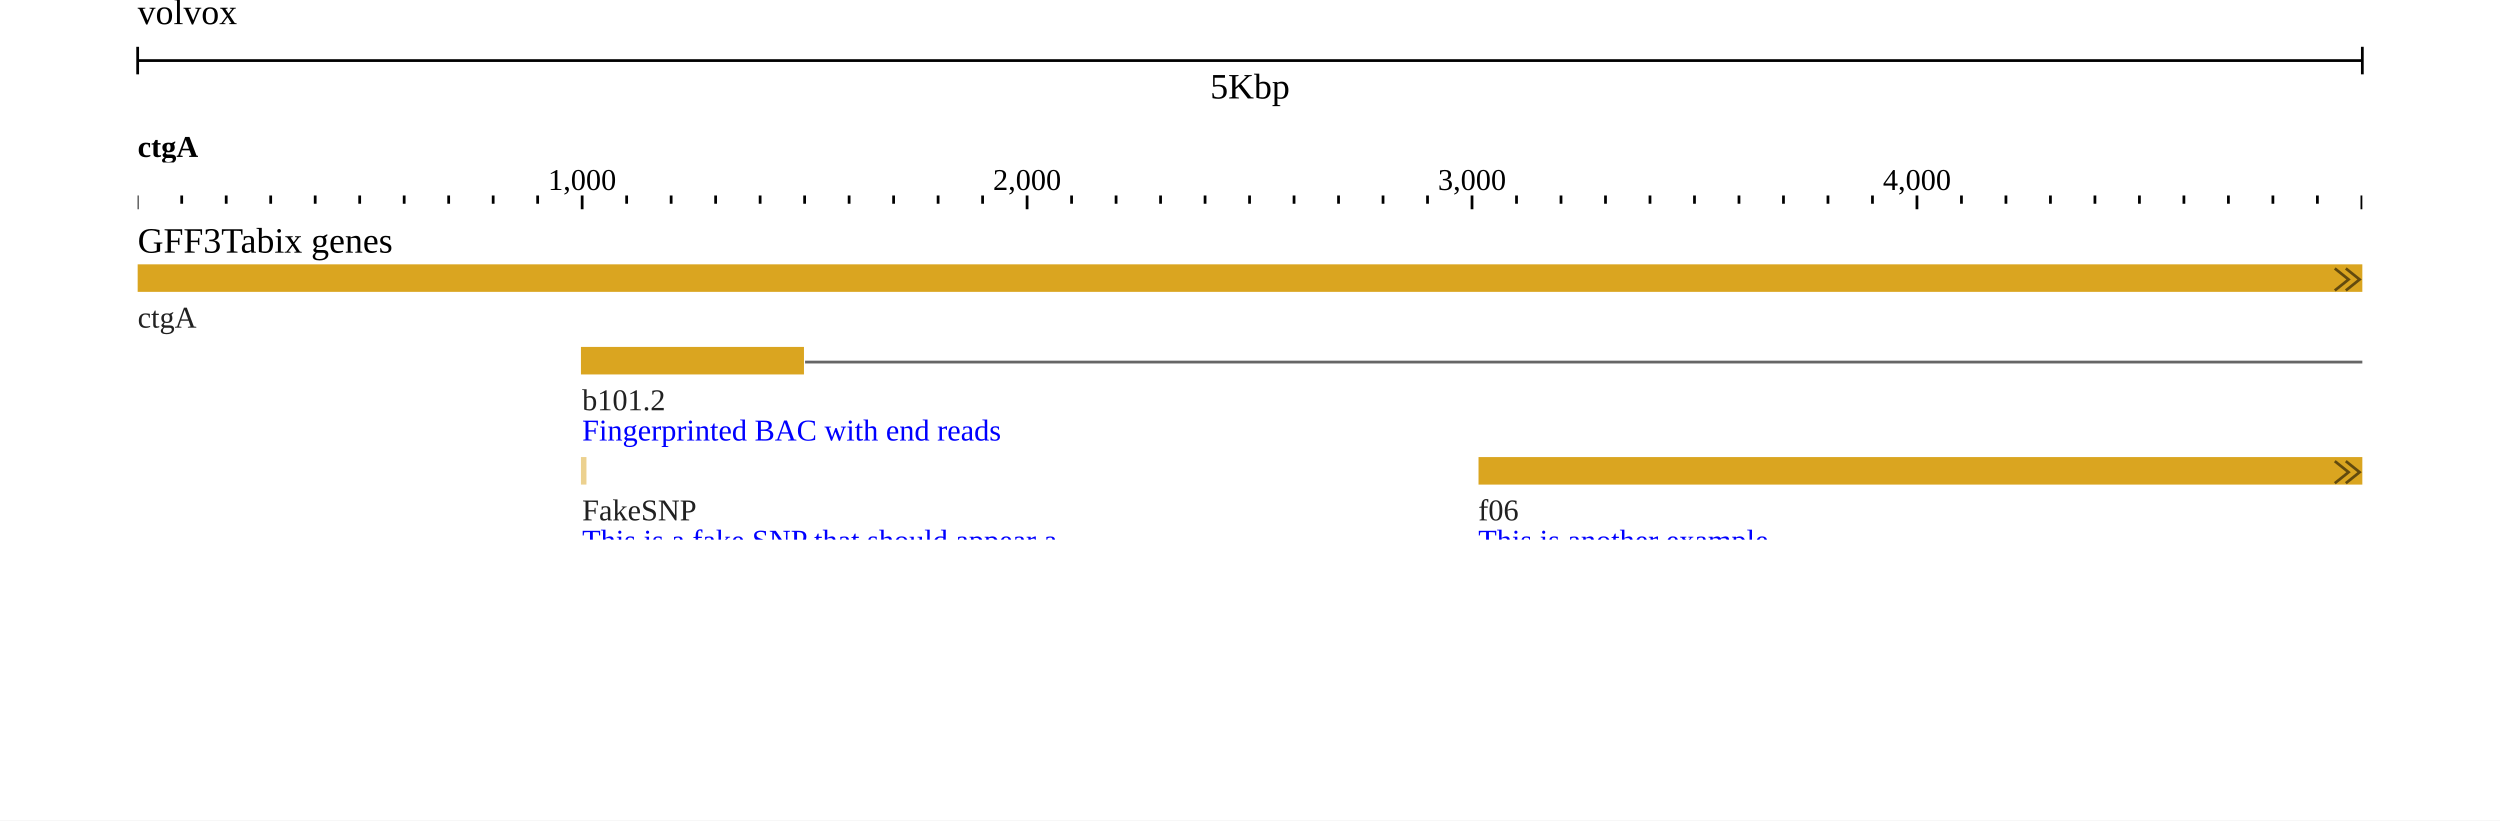
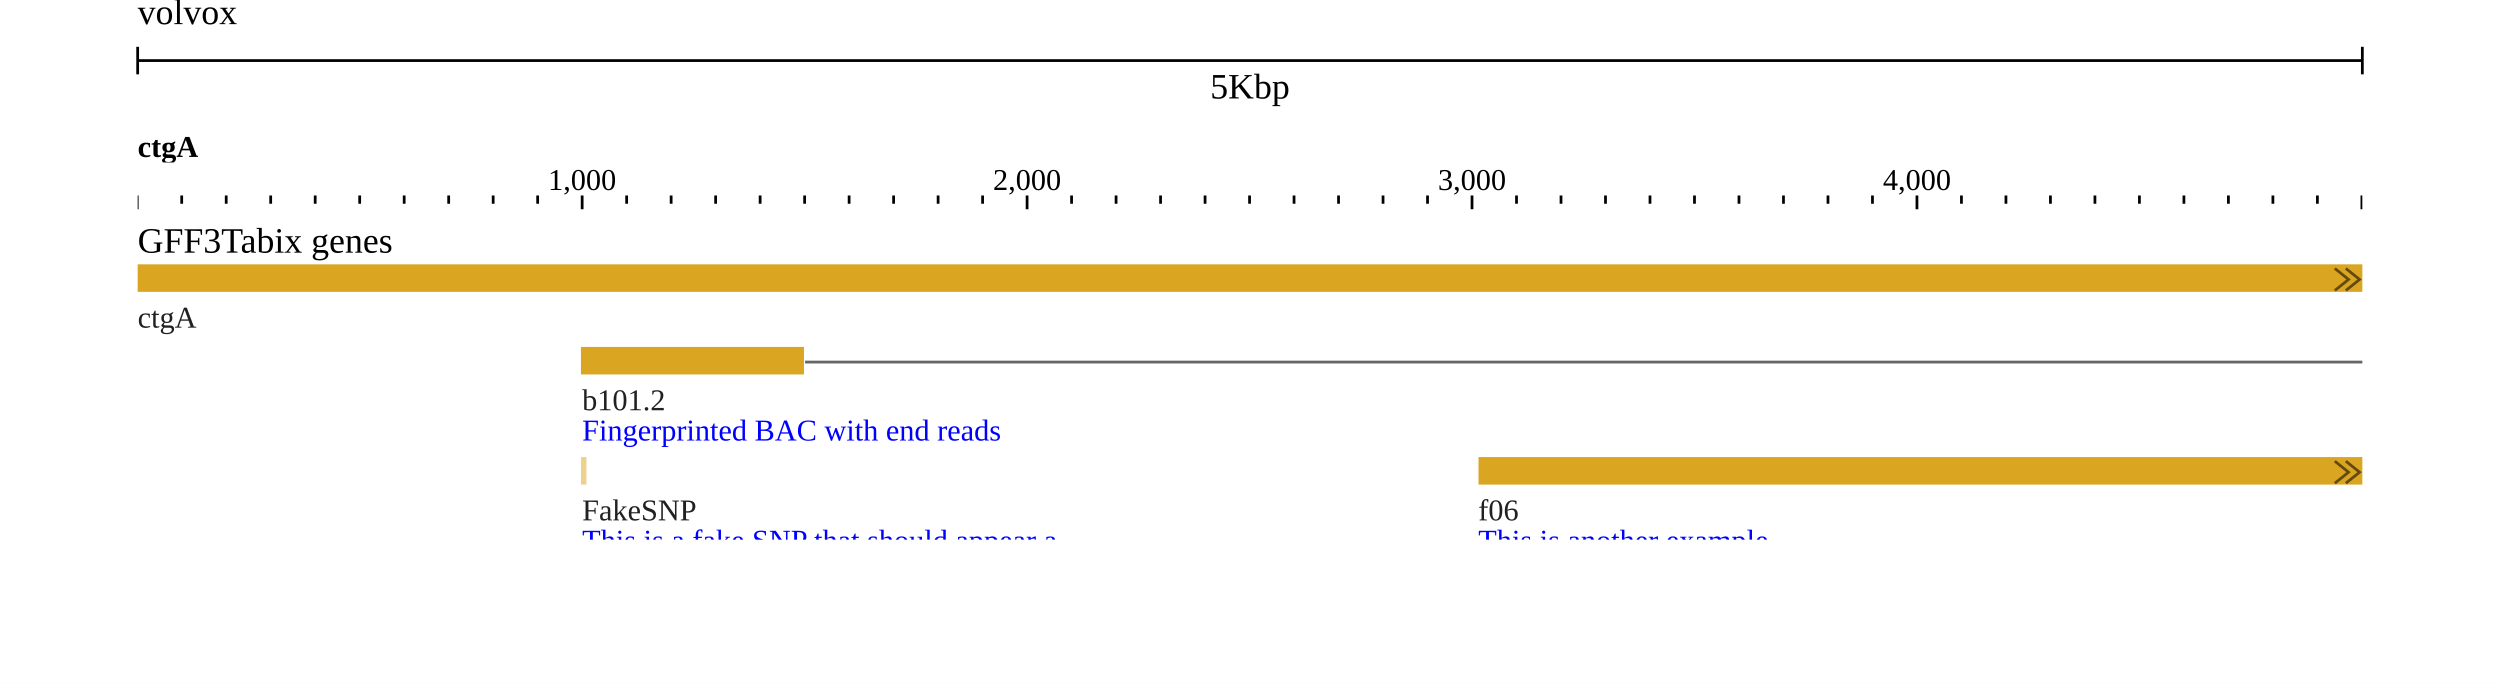
- <svg xmlns="http://www.w3.org/2000/svg" width="908" height="298" viewBox="0 0 908 298">
-   <rect width="908" height="298" fill="#ffffff" />
+ <svg xmlns="http://www.w3.org/2000/svg" width="908" height="248" viewBox="0 0 908 248">
+   <rect width="908" height="248" fill="#ffffff" />
  <g transform="translate(50 0)">
    <g transform="translate(0)">
      <g id="header">
        <text x="0" y="0" dominant-baseline="hanging" font-size="13" fill="#000000">volvox</text>
        <g transform="translate(0 22)">
          <line x1="0" x2="808" y1="0" y2="0" stroke="#000000" />
          <line x1="0" x2="0" y1="-5" y2="5" stroke="#000000" />
          <line x1="808" x2="808" y1="-5" y2="5" stroke="#000000" />
          <text x="404" y="5" text-anchor="middle" dominant-baseline="hanging" font-size="13" fill="#000000">5Kbp</text>
        </g>
        <g transform="translate(0 44)">
          <g transform="translate(0 0)">
            <defs>
              <clipPath id="clip-integration_test-volvox:ctgA:0:5000:0">
-                 <rect x="0" y="0" width="808" height="100" />
+                 <rect x="0" y="0" width="808" height="34" />
              </clipPath>
            </defs>
            <g clip-path="url(#clip-integration_test-volvox:ctgA:0:5000:0)">
              <line x1="-32.482" x2="-32.482" y1="27" y2="30" stroke-width="1" stroke="#000000" />
              <line x1="-16.322" x2="-16.322" y1="27" y2="30" stroke-width="1" stroke="#000000" />
              <line x1="-0.162" x2="-0.162" y1="27" y2="32" stroke-width="1" stroke="#000000" />
              <line x1="15.998" x2="15.998" y1="27" y2="30" stroke-width="1" stroke="#000000" />
              <line x1="32.158" x2="32.158" y1="27" y2="30" stroke-width="1" stroke="#000000" />
              <line x1="48.318" x2="48.318" y1="27" y2="30" stroke-width="1" stroke="#000000" />
              <line x1="64.478" x2="64.478" y1="27" y2="30" stroke-width="1" stroke="#000000" />
              <line x1="80.638" x2="80.638" y1="27" y2="30" stroke-width="1" stroke="#000000" />
              <line x1="96.798" x2="96.798" y1="27" y2="30" stroke-width="1" stroke="#000000" />
              <line x1="112.958" x2="112.958" y1="27" y2="30" stroke-width="1" stroke="#000000" />
              <line x1="129.118" x2="129.118" y1="27" y2="30" stroke-width="1" stroke="#000000" />
              <line x1="145.278" x2="145.278" y1="27" y2="30" stroke-width="1" stroke="#000000" />
              <line x1="161.438" x2="161.438" y1="27" y2="32" stroke-width="1" stroke="#000000" />
              <line x1="177.598" x2="177.598" y1="27" y2="30" stroke-width="1" stroke="#000000" />
              <line x1="193.758" x2="193.758" y1="27" y2="30" stroke-width="1" stroke="#000000" />
              <line x1="209.918" x2="209.918" y1="27" y2="30" stroke-width="1" stroke="#000000" />
              <line x1="226.078" x2="226.078" y1="27" y2="30" stroke-width="1" stroke="#000000" />
              <line x1="242.238" x2="242.238" y1="27" y2="30" stroke-width="1" stroke="#000000" />
              <line x1="258.398" x2="258.398" y1="27" y2="30" stroke-width="1" stroke="#000000" />
              <line x1="274.558" x2="274.558" y1="27" y2="30" stroke-width="1" stroke="#000000" />
              <line x1="290.718" x2="290.718" y1="27" y2="30" stroke-width="1" stroke="#000000" />
              <line x1="306.878" x2="306.878" y1="27" y2="30" stroke-width="1" stroke="#000000" />
              <line x1="323.038" x2="323.038" y1="27" y2="32" stroke-width="1" stroke="#000000" />
              <line x1="339.198" x2="339.198" y1="27" y2="30" stroke-width="1" stroke="#000000" />
              <line x1="355.358" x2="355.358" y1="27" y2="30" stroke-width="1" stroke="#000000" />
              <line x1="371.518" x2="371.518" y1="27" y2="30" stroke-width="1" stroke="#000000" />
              <line x1="387.678" x2="387.678" y1="27" y2="30" stroke-width="1" stroke="#000000" />
              <line x1="403.838" x2="403.838" y1="27" y2="30" stroke-width="1" stroke="#000000" />
              <line x1="419.998" x2="419.998" y1="27" y2="30" stroke-width="1" stroke="#000000" />
              <line x1="436.158" x2="436.158" y1="27" y2="30" stroke-width="1" stroke="#000000" />
              <line x1="452.318" x2="452.318" y1="27" y2="30" stroke-width="1" stroke="#000000" />
              <line x1="468.478" x2="468.478" y1="27" y2="30" stroke-width="1" stroke="#000000" />
              <line x1="484.638" x2="484.638" y1="27" y2="32" stroke-width="1" stroke="#000000" />
              <line x1="500.798" x2="500.798" y1="27" y2="30" stroke-width="1" stroke="#000000" />
              <line x1="516.958" x2="516.958" y1="27" y2="30" stroke-width="1" stroke="#000000" />
              <line x1="533.118" x2="533.118" y1="27" y2="30" stroke-width="1" stroke="#000000" />
              <line x1="549.278" x2="549.278" y1="27" y2="30" stroke-width="1" stroke="#000000" />
              <line x1="565.438" x2="565.438" y1="27" y2="30" stroke-width="1" stroke="#000000" />
              <line x1="581.598" x2="581.598" y1="27" y2="30" stroke-width="1" stroke="#000000" />
              <line x1="597.758" x2="597.758" y1="27" y2="30" stroke-width="1" stroke="#000000" />
              <line x1="613.918" x2="613.918" y1="27" y2="30" stroke-width="1" stroke="#000000" />
              <line x1="630.078" x2="630.078" y1="27" y2="30" stroke-width="1" stroke="#000000" />
              <line x1="646.238" x2="646.238" y1="27" y2="32" stroke-width="1" stroke="#000000" />
              <line x1="662.398" x2="662.398" y1="27" y2="30" stroke-width="1" stroke="#000000" />
              <line x1="678.558" x2="678.558" y1="27" y2="30" stroke-width="1" stroke="#000000" />
              <line x1="694.718" x2="694.718" y1="27" y2="30" stroke-width="1" stroke="#000000" />
              <line x1="710.878" x2="710.878" y1="27" y2="30" stroke-width="1" stroke="#000000" />
              <line x1="727.038" x2="727.038" y1="27" y2="30" stroke-width="1" stroke="#000000" />
              <line x1="743.198" x2="743.198" y1="27" y2="30" stroke-width="1" stroke="#000000" />
              <line x1="759.358" x2="759.358" y1="27" y2="30" stroke-width="1" stroke="#000000" />
              <line x1="775.518" x2="775.518" y1="27" y2="30" stroke-width="1" stroke="#000000" />
              <line x1="791.678" x2="791.678" y1="27" y2="30" stroke-width="1" stroke="#000000" />
              <line x1="807.838" x2="807.838" y1="27" y2="32" stroke-width="1" stroke="#000000" />
              <line x1="823.998" x2="823.998" y1="27" y2="30" stroke-width="1" stroke="#000000" />
              <line x1="840.158" x2="840.158" y1="27" y2="30" stroke-width="1" stroke="#000000" />
              <text x="161.438" y="25" text-anchor="middle" font-size="11" fill="#000000">1,000</text>
              <text x="323.038" y="25" text-anchor="middle" font-size="11" fill="#000000">2,000</text>
              <text x="484.638" y="25" text-anchor="middle" font-size="11" fill="#000000">3,000</text>
              <text x="646.238" y="25" text-anchor="middle" font-size="11" fill="#000000">4,000</text>
            </g>
          </g>
          <g transform="translate(0 0)">
            <defs>
              <clipPath id="reflabel-integration_test-volvox:ctgA:0:4951:0">
                <rect x="0" y="0" width="1599.163" height="15" />
              </clipPath>
            </defs>
            <g clip-path="url(#reflabel-integration_test-volvox:ctgA:0:4951:0)">
              <text x="0" y="13" font-size="11" font-weight="bold" fill="#000000">ctgA</text>
            </g>
          </g>
        </g>
      </g>
    </g>
    <g transform="translate(0 78)">
      <g transform="translate(0 0)">
        <defs>
          <clipPath id="track-clip-integration_test-gff3tabix_genes">
            <rect x="-50" y="18" width="858" height="100" />
          </clipPath>
        </defs>
        <g clip-path="url(#track-clip-integration_test-gff3tabix_genes)">
          <g transform="translate(0 18)">
            <defs>
              <clipPath id="canvas-features-clip-5GfQp_z8Ji">
                <rect x="0" y="0" width="808" height="100" />
              </clipPath>
            </defs>
            <g clip-path="url(#canvas-features-clip-5GfQp_z8Ji)">
              <g>
                <clipPath id="svgcanvas-clip-1">
                  <path d="M0,0h808v100h-808Z" />
                </clipPath>
                <g clip-path="url(#svgcanvas-clip-1)">
                  <path d="M242.4,35.5L3151.038,35.5" fill="none" stroke="rgb(0,0,0)" stroke-opacity="0.6" stroke-width="1" />
                  <path d="M242.4,145.5L484.638,145.5" fill="none" stroke="rgb(0,0,0)" stroke-opacity="0.6" stroke-width="1" />
                  <path d="M275.005,143.5L279.005,145.5L275.005,147.5" fill="none" stroke="rgb(0,0,0)" stroke-opacity="0.6" stroke-width="0.5" />
                  <path d="M309.611,143.5L313.611,145.5L309.611,147.5" fill="none" stroke="rgb(0,0,0)" stroke-opacity="0.6" stroke-width="0.5" />
                  <path d="M344.216,143.5L348.216,145.5L344.216,147.5" fill="none" stroke="rgb(0,0,0)" stroke-opacity="0.6" stroke-width="0.5" />
                  <path d="M378.822,143.5L382.822,145.5L378.822,147.5" fill="none" stroke="rgb(0,0,0)" stroke-opacity="0.6" stroke-width="0.5" />
                  <path d="M413.427,143.5L417.427,145.5L413.427,147.5" fill="none" stroke="rgb(0,0,0)" stroke-opacity="0.6" stroke-width="0.5" />
                  <path d="M448.033,143.5L452.033,145.5L448.033,147.5" fill="none" stroke="rgb(0,0,0)" stroke-opacity="0.6" stroke-width="0.5" />
                  <path d="M242.4,175.5L807.838,175.5" fill="none" stroke="rgb(0,0,0)" stroke-opacity="0.6" stroke-width="1" />
                  <path d="M278.096,173.5L282.096,175.5L278.096,177.5" fill="none" stroke="rgb(0,0,0)" stroke-opacity="0.6" stroke-width="0.5" />
                  <path d="M315.792,173.5L319.792,175.5L315.792,177.5" fill="none" stroke="rgb(0,0,0)" stroke-opacity="0.6" stroke-width="0.5" />
                  <path d="M353.488,173.5L357.488,175.5L353.488,177.5" fill="none" stroke="rgb(0,0,0)" stroke-opacity="0.6" stroke-width="0.5" />
                  <path d="M391.184,173.5L395.184,175.5L391.184,177.5" fill="none" stroke="rgb(0,0,0)" stroke-opacity="0.6" stroke-width="0.5" />
                  <path d="M428.879,173.5L432.879,175.5L428.879,177.5" fill="none" stroke="rgb(0,0,0)" stroke-opacity="0.6" stroke-width="0.5" />
                  <path d="M466.575,173.5L470.575,175.5L466.575,177.5" fill="none" stroke="rgb(0,0,0)" stroke-opacity="0.6" stroke-width="0.5" />
                  <path d="M504.271,173.5L508.271,175.5L504.271,177.5" fill="none" stroke="rgb(0,0,0)" stroke-opacity="0.6" stroke-width="0.5" />
                  <path d="M541.967,173.5L545.967,175.5L541.967,177.5" fill="none" stroke="rgb(0,0,0)" stroke-opacity="0.6" stroke-width="0.5" />
                  <path d="M579.663,173.5L583.663,175.5L579.663,177.5" fill="none" stroke="rgb(0,0,0)" stroke-opacity="0.6" stroke-width="0.5" />
                  <path d="M617.359,173.5L621.359,175.5L617.359,177.5" fill="none" stroke="rgb(0,0,0)" stroke-opacity="0.6" stroke-width="0.5" />
                  <path d="M655.055,173.5L659.055,175.5L655.055,177.5" fill="none" stroke="rgb(0,0,0)" stroke-opacity="0.6" stroke-width="0.5" />
                  <path d="M692.751,173.5L696.751,175.5L692.751,177.5" fill="none" stroke="rgb(0,0,0)" stroke-opacity="0.6" stroke-width="0.5" />
                  <path d="M730.447,173.5L734.447,175.5L730.447,177.5" fill="none" stroke="rgb(0,0,0)" stroke-opacity="0.6" stroke-width="0.5" />
                  <path d="M768.143,173.5L772.143,175.5L768.143,177.5" fill="none" stroke="rgb(0,0,0)" stroke-opacity="0.6" stroke-width="0.5" />
                  <path d="M888.8,175.5L1131.038,175.5" fill="none" stroke="rgb(0,0,0)" stroke-opacity="0.6" stroke-width="1" />
                  <path d="M242.4,205.5L484.638,205.5" fill="none" stroke="rgb(0,0,0)" stroke-opacity="0.6" stroke-width="1" />
                  <path d="M275.005,203.5L279.005,205.5L275.005,207.5" fill="none" stroke="rgb(0,0,0)" stroke-opacity="0.6" stroke-width="0.5" />
                  <path d="M309.611,203.5L313.611,205.5L309.611,207.5" fill="none" stroke="rgb(0,0,0)" stroke-opacity="0.6" stroke-width="0.5" />
                  <path d="M344.216,203.5L348.216,205.5L344.216,207.5" fill="none" stroke="rgb(0,0,0)" stroke-opacity="0.6" stroke-width="0.5" />
                  <path d="M378.822,203.5L382.822,205.5L378.822,207.5" fill="none" stroke="rgb(0,0,0)" stroke-opacity="0.6" stroke-width="0.5" />
                  <path d="M413.427,203.5L417.427,205.5L413.427,207.5" fill="none" stroke="rgb(0,0,0)" stroke-opacity="0.6" stroke-width="0.5" />
                  <path d="M448.033,203.5L452.033,205.5L448.033,207.5" fill="none" stroke="rgb(0,0,0)" stroke-opacity="0.6" stroke-width="0.5" />
                  <path d="M630.563,205.5L807.838,205.5" fill="none" stroke="rgb(0,0,0)" stroke-opacity="0.6" stroke-width="1" />
                  <path d="M664.018,203.5L668.018,205.5L664.018,207.5" fill="none" stroke="rgb(0,0,0)" stroke-opacity="0.6" stroke-width="0.5" />
                  <path d="M699.473,203.5L703.473,205.5L699.473,207.5" fill="none" stroke="rgb(0,0,0)" stroke-opacity="0.6" stroke-width="0.5" />
                  <path d="M734.928,203.5L738.928,205.5L734.928,207.5" fill="none" stroke="rgb(0,0,0)" stroke-opacity="0.6" stroke-width="0.5" />
                  <path d="M770.383,203.5L774.383,205.5L770.383,207.5" fill="none" stroke="rgb(0,0,0)" stroke-opacity="0.6" stroke-width="0.5" />
                  <path d="M888.8,205.5L1131.038,205.5" fill="none" stroke="rgb(0,0,0)" stroke-opacity="0.6" stroke-width="1" />
                  <path d="M242.4,217.5L807.838,217.5" fill="none" stroke="rgb(0,0,0)" stroke-opacity="0.6" stroke-width="1" />
                  <path d="M278.096,215.5L282.096,217.5L278.096,219.5" fill="none" stroke="rgb(0,0,0)" stroke-opacity="0.6" stroke-width="0.5" />
                  <path d="M315.792,215.5L319.792,217.5L315.792,219.5" fill="none" stroke="rgb(0,0,0)" stroke-opacity="0.6" stroke-width="0.5" />
                  <path d="M353.488,215.5L357.488,217.5L353.488,219.5" fill="none" stroke="rgb(0,0,0)" stroke-opacity="0.6" stroke-width="0.5" />
                  <path d="M391.184,215.5L395.184,217.5L391.184,219.5" fill="none" stroke="rgb(0,0,0)" stroke-opacity="0.6" stroke-width="0.5" />
                  <path d="M428.879,215.5L432.879,217.5L428.879,219.5" fill="none" stroke="rgb(0,0,0)" stroke-opacity="0.6" stroke-width="0.5" />
                  <path d="M466.575,215.5L470.575,217.5L466.575,219.5" fill="none" stroke="rgb(0,0,0)" stroke-opacity="0.6" stroke-width="0.5" />
                  <path d="M504.271,215.5L508.271,217.5L504.271,219.5" fill="none" stroke="rgb(0,0,0)" stroke-opacity="0.6" stroke-width="0.5" />
                  <path d="M541.967,215.5L545.967,217.5L541.967,219.5" fill="none" stroke="rgb(0,0,0)" stroke-opacity="0.6" stroke-width="0.5" />
                  <path d="M579.663,215.5L583.663,217.5L579.663,219.5" fill="none" stroke="rgb(0,0,0)" stroke-opacity="0.6" stroke-width="0.5" />
                  <path d="M617.359,215.5L621.359,217.5L617.359,219.5" fill="none" stroke="rgb(0,0,0)" stroke-opacity="0.6" stroke-width="0.5" />
                  <path d="M655.055,215.5L659.055,217.5L655.055,219.5" fill="none" stroke="rgb(0,0,0)" stroke-opacity="0.6" stroke-width="0.5" />
                  <path d="M692.751,215.5L696.751,217.5L692.751,219.5" fill="none" stroke="rgb(0,0,0)" stroke-opacity="0.6" stroke-width="0.5" />
                  <path d="M730.447,215.5L734.447,217.5L730.447,219.5" fill="none" stroke="rgb(0,0,0)" stroke-opacity="0.6" stroke-width="0.5" />
                  <path d="M768.143,215.5L772.143,217.5L768.143,219.5" fill="none" stroke="rgb(0,0,0)" stroke-opacity="0.6" stroke-width="0.5" />
                  <path d="M888.8,217.5L1131.038,217.5" fill="none" stroke="rgb(0,0,0)" stroke-opacity="0.6" stroke-width="1" />
                  <path d="M242.4,229.5L484.638,229.5" fill="none" stroke="rgb(0,0,0)" stroke-opacity="0.6" stroke-width="1" />
                  <path d="M275.005,227.5L279.005,229.5L275.005,231.5" fill="none" stroke="rgb(0,0,0)" stroke-opacity="0.6" stroke-width="0.5" />
                  <path d="M309.611,227.5L313.611,229.5L309.611,231.5" fill="none" stroke="rgb(0,0,0)" stroke-opacity="0.6" stroke-width="0.5" />
                  <path d="M344.216,227.5L348.216,229.5L344.216,231.5" fill="none" stroke="rgb(0,0,0)" stroke-opacity="0.6" stroke-width="0.5" />
                  <path d="M378.822,227.5L382.822,229.5L378.822,231.5" fill="none" stroke="rgb(0,0,0)" stroke-opacity="0.6" stroke-width="0.5" />
                  <path d="M413.427,227.5L417.427,229.5L413.427,231.5" fill="none" stroke="rgb(0,0,0)" stroke-opacity="0.6" stroke-width="0.5" />
                  <path d="M448.033,227.5L452.033,229.5L448.033,231.5" fill="none" stroke="rgb(0,0,0)" stroke-opacity="0.6" stroke-width="0.5" />
                  <path d="M630.563,229.5L807.838,229.5" fill="none" stroke="rgb(0,0,0)" stroke-opacity="0.6" stroke-width="1" />
                  <path d="M664.018,227.5L668.018,229.5L664.018,231.5" fill="none" stroke="rgb(0,0,0)" stroke-opacity="0.6" stroke-width="0.5" />
                  <path d="M699.473,227.5L703.473,229.5L699.473,231.5" fill="none" stroke="rgb(0,0,0)" stroke-opacity="0.6" stroke-width="0.5" />
                  <path d="M734.928,227.5L738.928,229.5L734.928,231.5" fill="none" stroke="rgb(0,0,0)" stroke-opacity="0.6" stroke-width="0.5" />
                  <path d="M770.383,227.5L774.383,229.5L770.383,231.5" fill="none" stroke="rgb(0,0,0)" stroke-opacity="0.6" stroke-width="0.5" />
                  <path d="M888.8,229.5L1131.038,229.5" fill="none" stroke="rgb(0,0,0)" stroke-opacity="0.6" stroke-width="1" />
                  <path d="M242.4,305.5L807.838,305.5" fill="none" stroke="rgb(0,0,0)" stroke-opacity="0.6" stroke-width="1" />
                  <path d="M278.096,303.5L282.096,305.5L278.096,307.5" fill="none" stroke="rgb(0,0,0)" stroke-opacity="0.6" stroke-width="0.5" />
                  <path d="M315.792,303.5L319.792,305.5L315.792,307.5" fill="none" stroke="rgb(0,0,0)" stroke-opacity="0.6" stroke-width="0.5" />
                  <path d="M353.488,303.5L357.488,305.5L353.488,307.5" fill="none" stroke="rgb(0,0,0)" stroke-opacity="0.6" stroke-width="0.5" />
                  <path d="M391.184,303.5L395.184,305.5L391.184,307.5" fill="none" stroke="rgb(0,0,0)" stroke-opacity="0.6" stroke-width="0.5" />
                  <path d="M428.879,303.5L432.879,305.5L428.879,307.5" fill="none" stroke="rgb(0,0,0)" stroke-opacity="0.6" stroke-width="0.5" />
                  <path d="M466.575,303.5L470.575,305.5L466.575,307.5" fill="none" stroke="rgb(0,0,0)" stroke-opacity="0.6" stroke-width="0.5" />
                  <path d="M504.271,303.5L508.271,305.5L504.271,307.5" fill="none" stroke="rgb(0,0,0)" stroke-opacity="0.6" stroke-width="0.5" />
                  <path d="M541.967,303.5L545.967,305.5L541.967,307.5" fill="none" stroke="rgb(0,0,0)" stroke-opacity="0.6" stroke-width="0.5" />
                  <path d="M579.663,303.5L583.663,305.5L579.663,307.5" fill="none" stroke="rgb(0,0,0)" stroke-opacity="0.6" stroke-width="0.5" />
                  <path d="M617.359,303.5L621.359,305.5L617.359,307.5" fill="none" stroke="rgb(0,0,0)" stroke-opacity="0.6" stroke-width="0.5" />
                  <path d="M655.055,303.5L659.055,305.5L655.055,307.5" fill="none" stroke="rgb(0,0,0)" stroke-opacity="0.6" stroke-width="0.5" />
                  <path d="M692.751,303.5L696.751,305.5L692.751,307.5" fill="none" stroke="rgb(0,0,0)" stroke-opacity="0.6" stroke-width="0.5" />
                  <path d="M730.447,303.5L734.447,305.5L730.447,307.5" fill="none" stroke="rgb(0,0,0)" stroke-opacity="0.6" stroke-width="0.5" />
                  <path d="M768.143,303.5L772.143,305.5L768.143,307.5" fill="none" stroke="rgb(0,0,0)" stroke-opacity="0.6" stroke-width="0.5" />
                  <path d="M888.8,305.5L1131.038,305.5" fill="none" stroke="rgb(0,0,0)" stroke-opacity="0.6" stroke-width="1" />
                  <path d="M888.8,335.5L1131.038,335.5" fill="none" stroke="rgb(0,0,0)" stroke-opacity="0.6" stroke-width="1" />
                  <rect x="0" y="0" width="8080" height="10" fill="rgb(218,165,32)" />
                  <rect x="161" y="30" width="81" height="10" fill="rgb(218,165,32)" />
                  <rect x="161" y="70" width="2" height="10" fill="rgb(218,165,32)" fill-opacity="0.5" />
                  <rect x="161" y="110" width="162" height="10" fill="rgb(218,165,32)" />
                  <rect x="170" y="140" width="72" height="10" fill="rgb(218,165,32)" />
                  <rect x="485" y="140" width="32" height="10" fill="rgb(218,165,32)" />
                  <rect x="170" y="170" width="72" height="10" fill="rgb(218,165,32)" />
                  <rect x="808" y="170" width="81" height="10" fill="rgb(218,165,32)" />
                  <rect x="1131" y="170" width="49" height="10" fill="rgb(218,165,32)" />
                  <rect x="170" y="202" width="24" height="7" fill="rgb(53,112,137)" />
                  <rect x="194" y="200" width="48" height="10" fill="rgb(218,165,32)" />
                  <rect x="485" y="200" width="146" height="10" fill="rgb(218,165,32)" />
                  <rect x="808" y="200" width="81" height="10" fill="rgb(218,165,32)" />
                  <rect x="1131" y="200" width="98" height="10" fill="rgb(218,165,32)" />
                  <rect x="170" y="214" width="24" height="7" fill="rgb(53,112,137)" />
                  <rect x="194" y="212" width="48" height="10" fill="rgb(218,165,32)" />
                  <rect x="808" y="212" width="81" height="10" fill="rgb(218,165,32)" />
                  <rect x="1131" y="212" width="98" height="10" fill="rgb(218,165,32)" />
                  <rect x="210" y="226" width="32" height="7" fill="rgb(53,112,137)" />
                  <rect x="485" y="226" width="48" height="7" fill="rgb(53,112,137)" />
                  <rect x="533" y="224" width="98" height="10" fill="rgb(218,165,32)" />
                  <rect x="808" y="224" width="81" height="10" fill="rgb(218,165,32)" />
                  <rect x="1131" y="224" width="97" height="10" fill="rgb(218,165,32)" />
                  <rect x="178" y="270" width="145" height="10" fill="rgb(218,165,32)" />
                  <rect x="186" y="300" width="56" height="10" fill="rgb(218,165,32)" />
                  <rect x="808" y="300" width="81" height="10" fill="rgb(218,165,32)" />
                  <rect x="1131" y="300" width="33" height="10" fill="rgb(218,165,32)" />
                  <rect x="194" y="330" width="113" height="10" fill="rgb(218,165,32)" />
                  <rect x="258" y="360" width="227" height="10" fill="rgb(218,165,32)" />
                  <rect x="268" y="390" width="53" height="10" fill="rgb(218,165,32)" />
                  <rect x="291" y="430" width="178" height="10" fill="rgb(218,165,32)" />
                  <rect x="487" y="70" width="504" height="10" fill="rgb(218,165,32)" />
                  <rect x="762" y="110" width="202" height="10" fill="rgb(218,165,32)" />
                  <rect x="845" y="270" width="12" height="10" fill="rgb(218,165,32)" />
                  <rect x="874" y="330" width="15" height="10" fill="rgb(218,165,32)" />
                  <rect x="1131" y="330" width="81" height="10" fill="rgb(218,165,32)" />
                  <rect x="937" y="270" width="49" height="10" fill="rgb(218,165,32)" />
                  <rect x="1041" y="70" width="67" height="10" fill="rgb(218,165,32)" />
                  <rect x="1112" y="100" width="58" height="10" fill="rgb(218,165,32)" />
                  <rect x="1148" y="70" width="17" height="10" fill="rgb(218,165,32)" />
                  <rect x="1197" y="70" width="53" height="10" fill="rgb(218,165,32)" />
                  <rect x="1212" y="100" width="81" height="10" fill="rgb(218,165,32)" />
                  <rect x="517.443" y="145" width="3.5" height="1" fill="rgb(0,0,0)" fill-opacity="0.6" />
                  <path d="M520.943,143L520.943,148L524.443,145.5Z" fill="rgb(0,0,0)" fill-opacity="0.6" stroke="none" />
                  <rect x="1179.68" y="175" width="3.5" height="1" fill="rgb(0,0,0)" fill-opacity="0.6" />
                  <path d="M1183.18,173L1183.18,178L1186.68,175.5Z" fill="rgb(0,0,0)" fill-opacity="0.6" stroke="none" />
                  <rect x="323.2" y="275" width="3.5" height="1" fill="rgb(0,0,0)" fill-opacity="0.6" />
                  <path d="M326.7,273L326.7,278L330.2,275.5Z" fill="rgb(0,0,0)" fill-opacity="0.6" stroke="none" />
                  <rect x="1163.52" y="305" width="3.5" height="1" fill="rgb(0,0,0)" fill-opacity="0.6" />
                  <path d="M1167.02,303L1167.02,308L1170.52,305.5Z" fill="rgb(0,0,0)" fill-opacity="0.6" stroke="none" />
                  <rect x="307.04" y="335" width="3.5" height="1" fill="rgb(0,0,0)" fill-opacity="0.6" />
                  <path d="M310.54,333L310.54,338L314.04,335.5Z" fill="rgb(0,0,0)" fill-opacity="0.6" stroke="none" />
                  <rect x="254.898" y="365" width="3.5" height="1" fill="rgb(0,0,0)" fill-opacity="0.6" />
                  <path d="M254.898,363L254.898,368L251.398,365.5Z" fill="rgb(0,0,0)" fill-opacity="0.6" stroke="none" />
                  <rect x="320.614" y="395" width="3.5" height="1" fill="rgb(0,0,0)" fill-opacity="0.6" />
                  <path d="M324.114,393L324.114,398L327.614,395.5Z" fill="rgb(0,0,0)" fill-opacity="0.6" stroke="none" />
                  <rect x="287.218" y="435" width="3.5" height="1" fill="rgb(0,0,0)" fill-opacity="0.6" />
                  <path d="M287.218,433L287.218,438L283.718,435.5Z" fill="rgb(0,0,0)" fill-opacity="0.6" stroke="none" />
                  <rect x="990.608" y="75" width="3.5" height="1" fill="rgb(0,0,0)" fill-opacity="0.6" />
                  <path d="M994.108,73L994.108,78L997.608,75.5Z" fill="rgb(0,0,0)" fill-opacity="0.6" stroke="none" />
                  <rect x="758.282" y="115" width="3.5" height="1" fill="rgb(0,0,0)" fill-opacity="0.6" />
                  <path d="M758.282,113L758.282,118L754.782,115.5Z" fill="rgb(0,0,0)" fill-opacity="0.6" stroke="none" />
                  <rect x="841.991" y="275" width="3.5" height="1" fill="rgb(0,0,0)" fill-opacity="0.6" />
                  <path d="M841.991,273L841.991,278L838.491,275.5Z" fill="rgb(0,0,0)" fill-opacity="0.6" stroke="none" />
                  <rect x="870.594" y="335" width="3.5" height="1" fill="rgb(0,0,0)" fill-opacity="0.6" />
                  <path d="M870.594,333L870.594,338L867.094,335.5Z" fill="rgb(0,0,0)" fill-opacity="0.6" stroke="none" />
                  <rect x="933.618" y="275" width="3.5" height="1" fill="rgb(0,0,0)" fill-opacity="0.6" />
                  <path d="M933.618,273L933.618,278L930.118,275.5Z" fill="rgb(0,0,0)" fill-opacity="0.6" stroke="none" />
                  <rect x="1037.366" y="75" width="3.5" height="1" fill="rgb(0,0,0)" fill-opacity="0.6" />
                  <path d="M1037.366,73L1037.366,78L1033.866,75.5Z" fill="rgb(0,0,0)" fill-opacity="0.6" stroke="none" />
                  <rect x="1108.954" y="105" width="3.5" height="1" fill="rgb(0,0,0)" fill-opacity="0.6" />
                  <path d="M1108.954,103L1108.954,108L1105.454,105.5Z" fill="rgb(0,0,0)" fill-opacity="0.6" stroke="none" />
                  <rect x="1144.668" y="75" width="3.5" height="1" fill="rgb(0,0,0)" fill-opacity="0.6" />
                  <path d="M1144.668,73L1144.668,78L1141.168,75.5Z" fill="rgb(0,0,0)" fill-opacity="0.6" stroke="none" />
                  <rect x="1193.794" y="75" width="3.5" height="1" fill="rgb(0,0,0)" fill-opacity="0.6" />
                  <path d="M1193.794,73L1193.794,78L1190.294,75.5Z" fill="rgb(0,0,0)" fill-opacity="0.6" stroke="none" />
                  <rect x="1208.338" y="105" width="3.5" height="1" fill="rgb(0,0,0)" fill-opacity="0.6" />
                  <path d="M1208.338,103L1208.338,108L1204.838,105.5Z" fill="rgb(0,0,0)" fill-opacity="0.6" stroke="none" />
                  <path d="M802,1.5L807,5.5L802,9.5" fill="none" stroke="rgb(0,0,0)" stroke-opacity="0.55" stroke-width="1" />
                  <path d="M798,1.5L803,5.5L798,9.5" fill="none" stroke="rgb(0,0,0)" stroke-opacity="0.55" stroke-width="1" />
                  <path d="M802,171.5L807,175.5L802,179.5" fill="none" stroke="rgb(0,0,0)" stroke-opacity="0.55" stroke-width="1" />
                  <path d="M798,171.5L803,175.5L798,179.5" fill="none" stroke="rgb(0,0,0)" stroke-opacity="0.55" stroke-width="1" />
                  <path d="M802,201.5L807,205.5L802,209.5" fill="none" stroke="rgb(0,0,0)" stroke-opacity="0.55" stroke-width="1" />
                  <path d="M798,201.5L803,205.5L798,209.5" fill="none" stroke="rgb(0,0,0)" stroke-opacity="0.55" stroke-width="1" />
                  <path d="M802,213.5L807,217.5L802,221.5" fill="none" stroke="rgb(0,0,0)" stroke-opacity="0.55" stroke-width="1" />
                  <path d="M798,213.5L803,217.5L798,221.5" fill="none" stroke="rgb(0,0,0)" stroke-opacity="0.55" stroke-width="1" />
                  <path d="M802,225.5L807,229.5L802,233.5" fill="none" stroke="rgb(0,0,0)" stroke-opacity="0.55" stroke-width="1" />
                  <path d="M798,225.5L803,229.5L798,233.5" fill="none" stroke="rgb(0,0,0)" stroke-opacity="0.55" stroke-width="1" />
                  <path d="M802,301.5L807,305.5L802,309.5" fill="none" stroke="rgb(0,0,0)" stroke-opacity="0.55" stroke-width="1" />
                  <path d="M798,301.5L803,305.5L798,309.5" fill="none" stroke="rgb(0,0,0)" stroke-opacity="0.55" stroke-width="1" />
                  <path d="M802,71.5L807,75.5L802,79.5" fill="none" stroke="rgb(0,0,0)" stroke-opacity="0.55" stroke-width="1" />
                  <path d="M798,71.5L803,75.5L798,79.5" fill="none" stroke="rgb(0,0,0)" stroke-opacity="0.55" stroke-width="1" />
                  <path d="M807,111.5L802,115.5L807,119.5" fill="none" stroke="rgb(0,0,0)" stroke-opacity="0.55" stroke-width="1" />
                  <path d="M803,111.5L798,115.5L803,119.5" fill="none" stroke="rgb(0,0,0)" stroke-opacity="0.55" stroke-width="1" />
                </g>
              </g>
              <g />
              <g>
                <text x="0" y="23" fill="rgb(0,0,0)" fill-opacity="0.87" font-size="11" text-anchor="start" dominant-baseline="auto">ctgA</text>
                <text x="161.438" y="53" fill="rgb(0,0,0)" fill-opacity="0.87" font-size="11" text-anchor="start" dominant-baseline="auto">b101.2</text>
                <text x="161.438" y="64" fill="blue" font-size="11" text-anchor="start" dominant-baseline="auto">Fingerprinted BAC with end reads</text>
                <text x="161.438" y="93" fill="rgb(0,0,0)" fill-opacity="0.87" font-size="11" text-anchor="start" dominant-baseline="auto">FakeSNP</text>
                <text x="161.438" y="104" fill="blue" font-size="11" text-anchor="start" dominant-baseline="auto">This is a fake SNP that should appear a…</text>
                <text x="161.438" y="133" fill="rgb(0,0,0)" fill-opacity="0.87" font-size="11" text-anchor="start" dominant-baseline="auto">Remark:hga</text>
                <text x="169.518" y="163" fill="rgb(0,0,0)" fill-opacity="0.87" font-size="11" text-anchor="start" dominant-baseline="auto">agt830.5</text>
                <text x="169.518" y="193" fill="rgb(0,0,0)" fill-opacity="0.87" font-size="11" text-anchor="start" dominant-baseline="auto">agt221.5</text>
                <text x="169.518" y="247" fill="rgb(0,0,0)" fill-opacity="0.87" font-size="11" text-anchor="start" dominant-baseline="auto">EDEN</text>
                <text x="169.518" y="258" fill="blue" font-size="11" text-anchor="start" dominant-baseline="auto">protein kinase</text>
                <text x="177.598" y="293" fill="rgb(0,0,0)" fill-opacity="0.87" font-size="11" text-anchor="start" dominant-baseline="auto">Gene:hga</text>
                <text x="185.678" y="323" fill="rgb(0,0,0)" fill-opacity="0.87" font-size="11" text-anchor="start" dominant-baseline="auto">agt767.5</text>
                <text x="193.758" y="353" fill="rgb(0,0,0)" fill-opacity="0.87" font-size="11" text-anchor="start" dominant-baseline="auto">Protein:HGA</text>
                <text x="258.398" y="383" fill="rgb(0,0,0)" fill-opacity="0.87" font-size="11" text-anchor="start" dominant-baseline="auto">Gene:hgb</text>
                <text x="267.933" y="413" fill="rgb(0,0,0)" fill-opacity="0.87" font-size="11" text-anchor="start" dominant-baseline="auto">f07</text>
                <text x="267.933" y="424" fill="blue" font-size="11" text-anchor="start" dominant-baseline="auto">This is an example</text>
                <text x="290.718" y="453" fill="rgb(0,0,0)" fill-opacity="0.87" font-size="11" text-anchor="start" dominant-baseline="auto">Protein:HGB</text>
                <text x="486.901" y="93" fill="rgb(0,0,0)" fill-opacity="0.87" font-size="11" text-anchor="start" dominant-baseline="auto">f06</text>
                <text x="486.901" y="104" fill="blue" font-size="11" text-anchor="start" dominant-baseline="auto">This is another example</text>
                <text x="761.782" y="133" fill="rgb(0,0,0)" fill-opacity="0.87" font-size="11" text-anchor="start" dominant-baseline="auto">f05</text>
                <text x="761.782" y="144" fill="blue" font-size="11" text-anchor="start" dominant-baseline="auto">Ok! Ok! I get the message.</text>
              </g>
            </g>
          </g>
        </g>
        <text x="0" y="5" font-size="13" dominant-baseline="hanging" fill="#000000">GFF3Tabix genes</text>
      </g>
    </g>
    <g transform="translate(0 78)">
      <defs>
        <clipPath id="highlight-clip-integration_test">
          <rect x="0" y="0" width="808" height="120" />
        </clipPath>
      </defs>
      <g clip-path="url(#highlight-clip-integration_test)" />
    </g>
  </g>
</svg>
